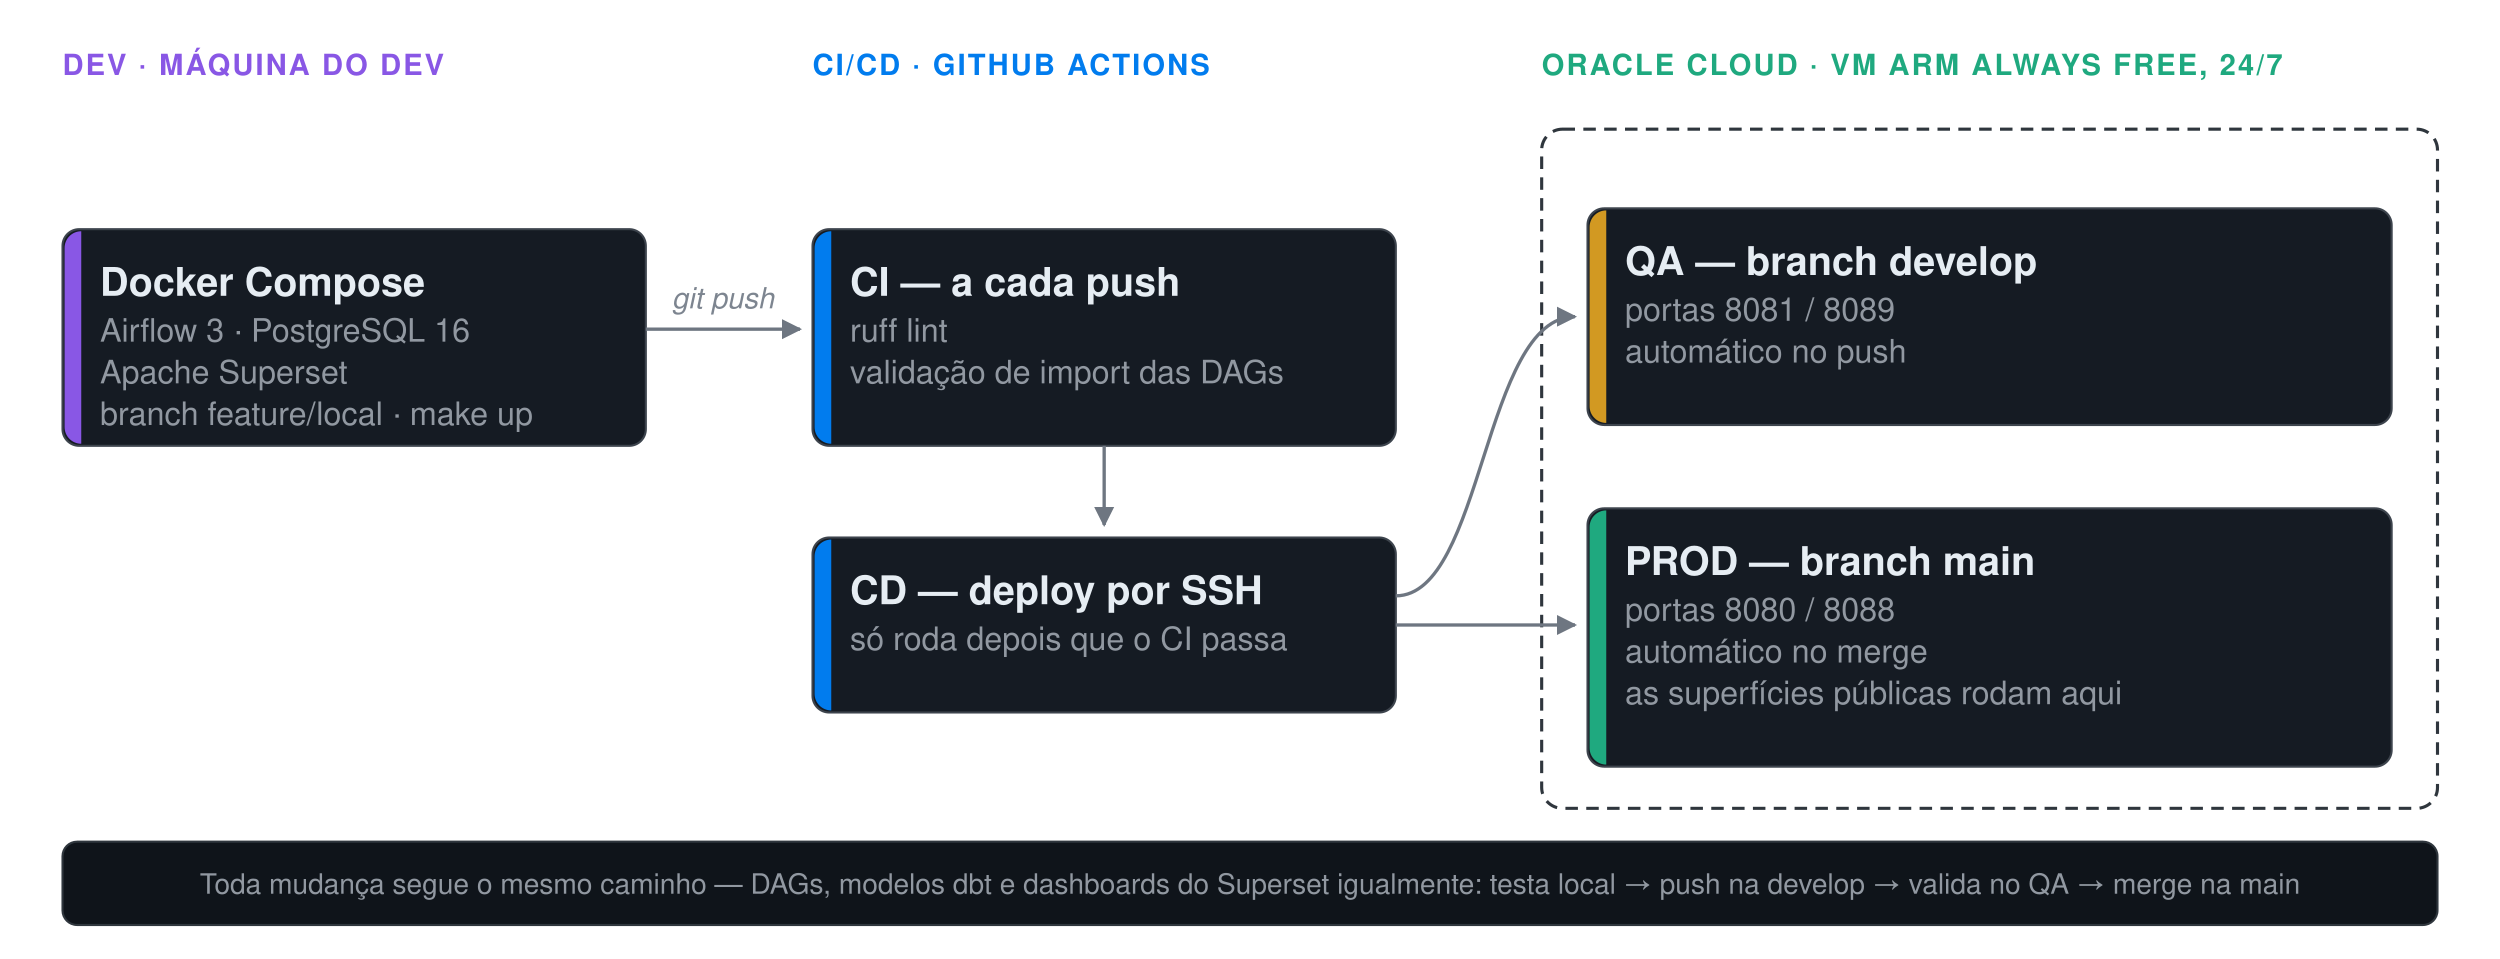
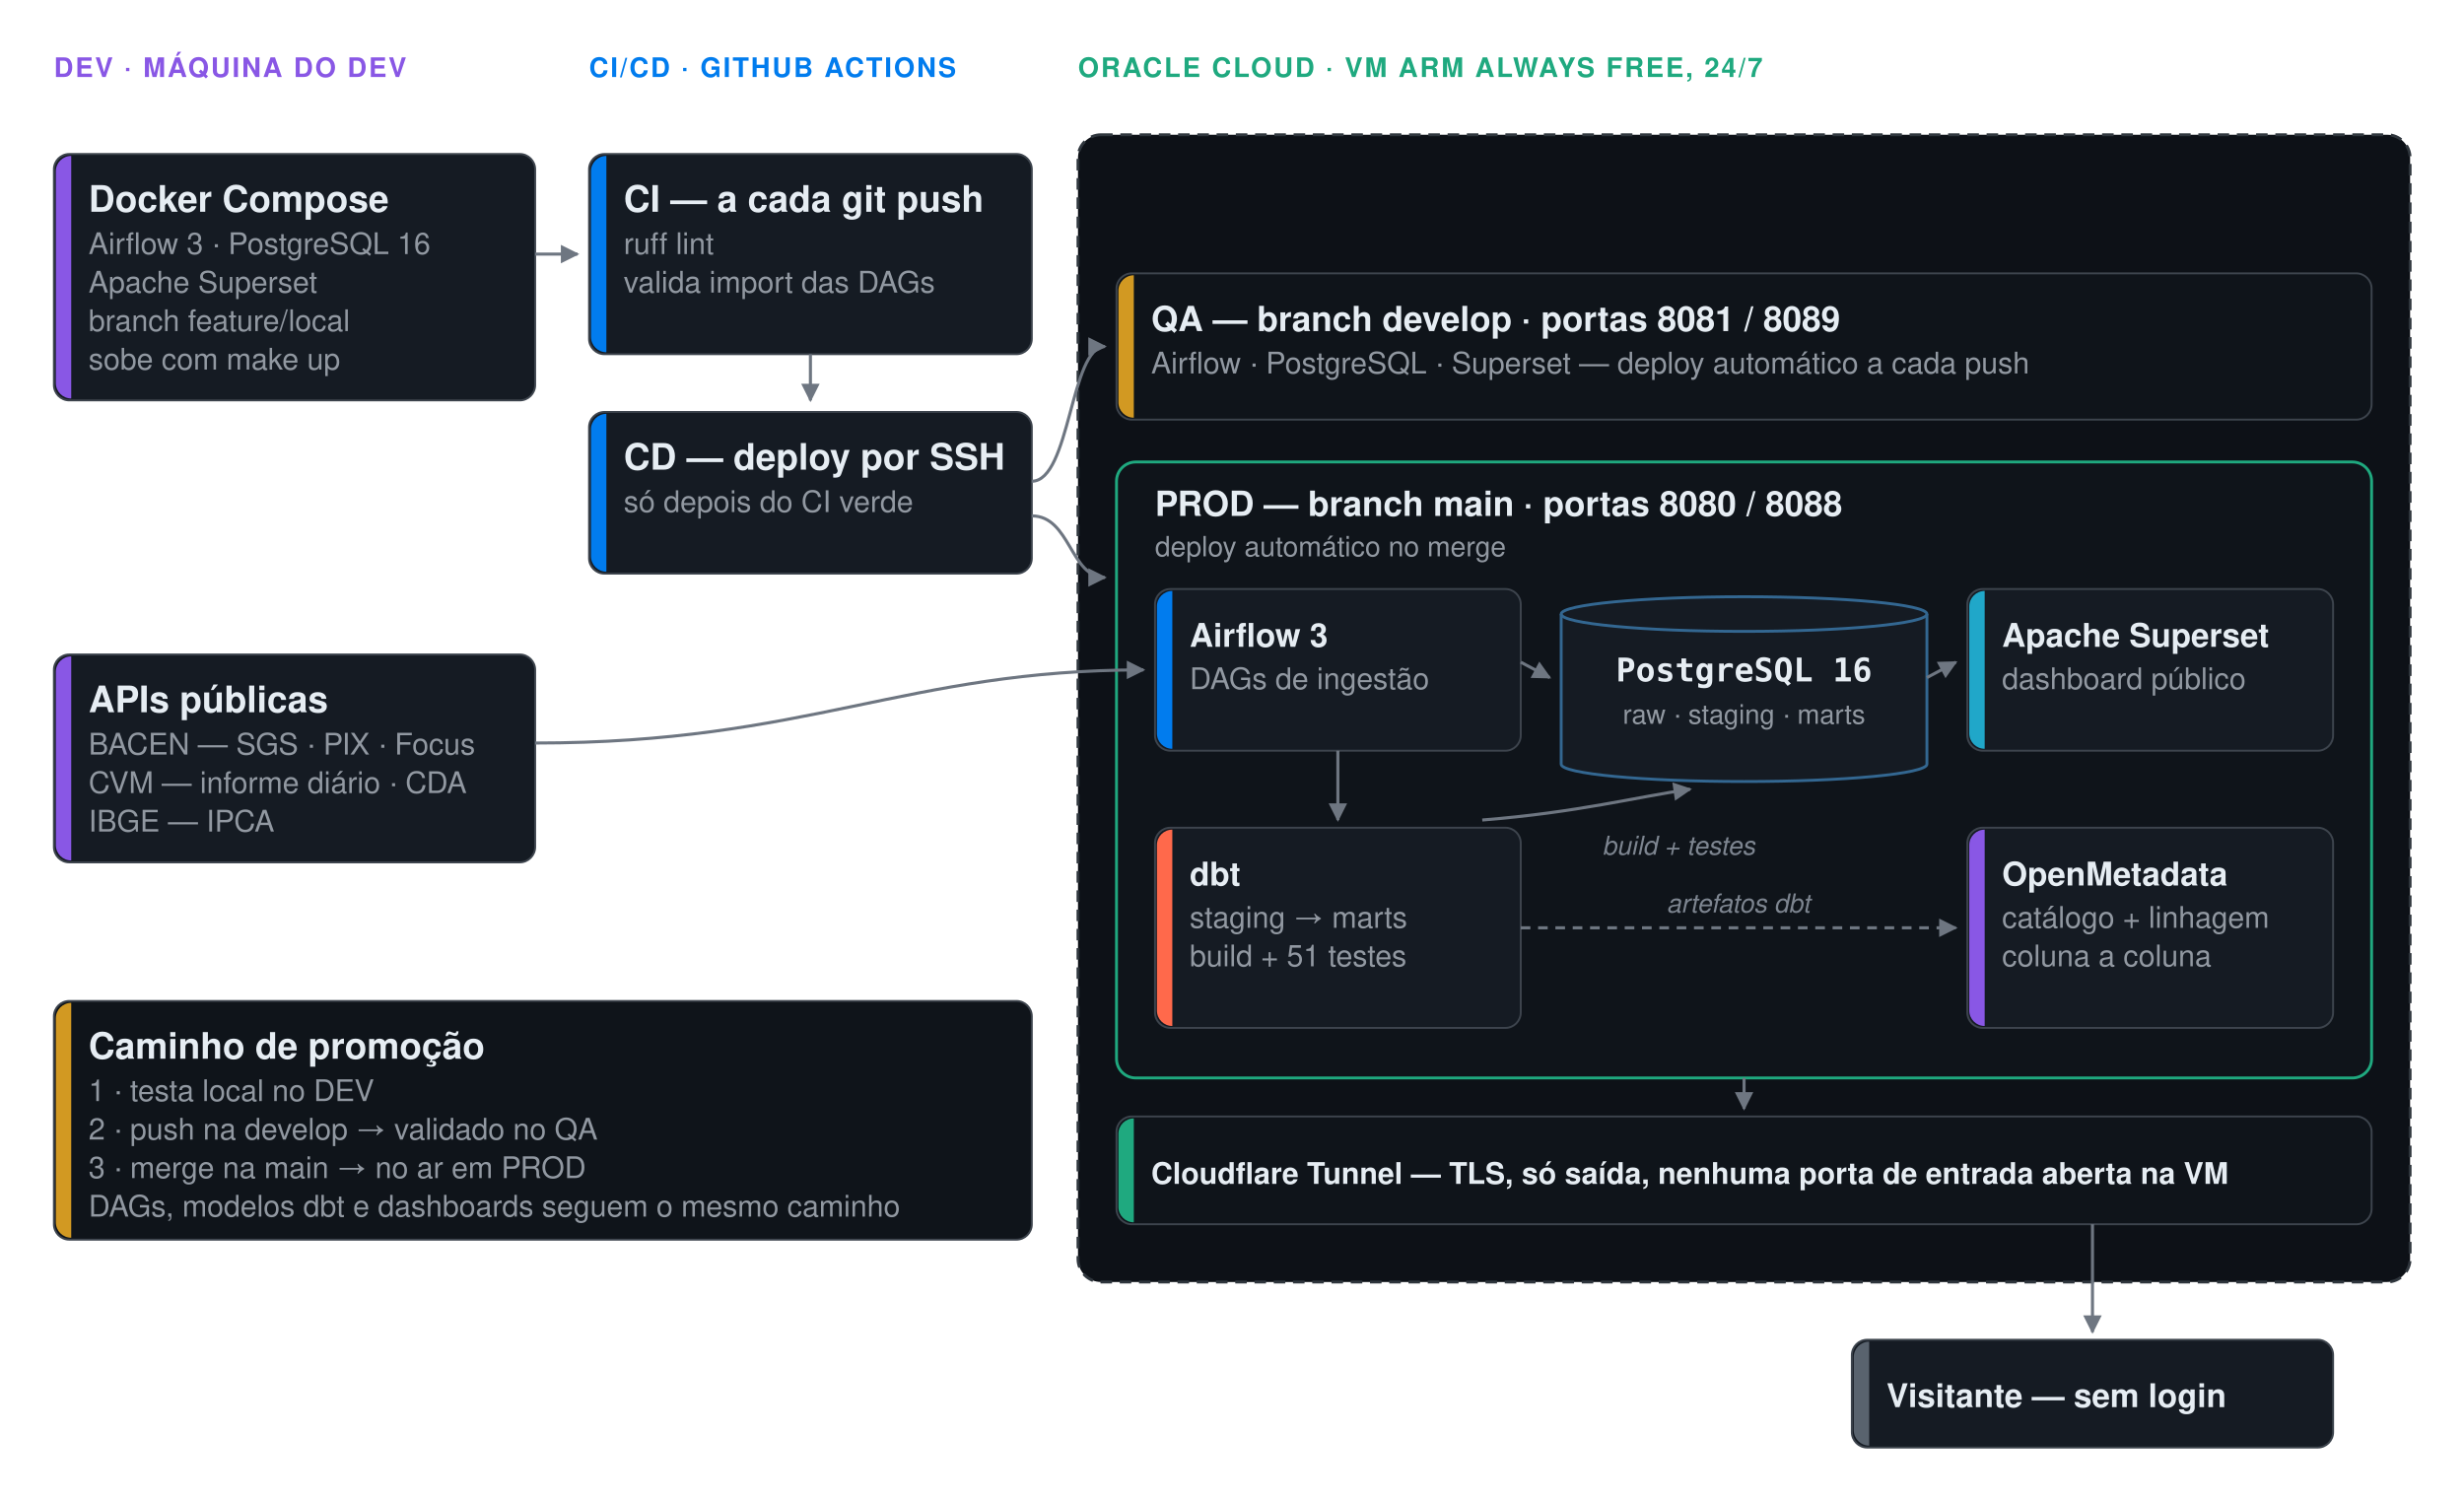
- <svg xmlns="http://www.w3.org/2000/svg" viewBox="0 0 1200 460" width="1200" height="460" role="img" aria-label="Promoção entre ambientes: a máquina do desenvolvedor rodando Docker Compose faz push para o GitHub Actions, que roda lint e valida o import das DAGs, e então faz deploy por SSH para o QA na branch develop e para o PROD na main, ambos numa única VM ARM da Oracle Cloud.">
+ <svg xmlns="http://www.w3.org/2000/svg" viewBox="0 0 1280 780" width="1280" height="780" role="img" aria-label="Arquitetura em três ambientes. A máquina do desenvolvedor roda a stack em Docker Compose e faz push para o GitHub Actions, que roda lint, valida o import das DAGs e faz deploy por SSH para o QA na branch develop e o PROD na main, ambos numa única VM ARM Always Free da Oracle Cloud. Dentro do PROD, o Airflow ingere as APIs públicas de BACEN, CVM e IBGE no PostgreSQL, o dbt constrói e testa staging e marts, o Superset serve o dashboard público e o OpenMetadata cataloga a linhagem — tudo alcançado pelo visitante através de um Cloudflare Tunnel de saída.">
  <defs>
    <marker id="ah" viewBox="0 0 10 10" refX="9" refY="5" markerWidth="6" markerHeight="6" orient="auto-start-reverse">
      <path d="M0 0 L10 5 L0 10 z" fill="#6e7681" />
    </marker>
  </defs>
-   <rect width="1200" height="460" fill="none" />
-   <text x="30" y="36" font-family="-apple-system, BlinkMacSystemFont, 'Segoe UI', Helvetica, Arial, sans-serif" font-size="14" font-weight="700" letter-spacing="1" fill="#8957e5">DEV · MÁQUINA DO DEV</text>
-   <text x="390" y="36" font-family="-apple-system, BlinkMacSystemFont, 'Segoe UI', Helvetica, Arial, sans-serif" font-size="14" font-weight="700" letter-spacing="1" fill="#017CEE">CI/CD · GITHUB ACTIONS</text>
-   <text x="740" y="36" font-family="-apple-system, BlinkMacSystemFont, 'Segoe UI', Helvetica, Arial, sans-serif" font-size="14" font-weight="700" letter-spacing="1" fill="#1FA97F">ORACLE CLOUD · VM ARM ALWAYS FREE, 24/7</text>
-   <rect x="740" y="62" width="430" height="326" rx="10" fill="none" stroke="#2f363d" stroke-width="1.5" stroke-dasharray="6 4" />
-   <rect x="30" y="110" width="280" height="104" rx="8" fill="#151b23" stroke="#3d444d" stroke-width="1" />
-   <path d="M31 119 a8 8 0 0 1 8-8 h0 v102 h0 a8 8 0 0 1-8-8 Z" fill="#8957e5" />
-   <text x="48" y="142" font-family="-apple-system, BlinkMacSystemFont, 'Segoe UI', Helvetica, Arial, sans-serif" font-size="19" font-weight="600" fill="#e6edf3">Docker Compose</text>
-   <text x="48" y="164" font-family="-apple-system, BlinkMacSystemFont, 'Segoe UI', Helvetica, Arial, sans-serif" font-size="15.5" fill="#9198a1">Airflow 3 · PostgreSQL 16</text>
-   <text x="48" y="184" font-family="-apple-system, BlinkMacSystemFont, 'Segoe UI', Helvetica, Arial, sans-serif" font-size="15.5" fill="#9198a1">Apache Superset</text>
-   <text x="48" y="204" font-family="-apple-system, BlinkMacSystemFont, 'Segoe UI', Helvetica, Arial, sans-serif" font-size="15.5" fill="#9198a1">branch feature/local · make up</text>
-   <rect x="390" y="110" width="280" height="104" rx="8" fill="#151b23" stroke="#3d444d" stroke-width="1" />
-   <path d="M391 119 a8 8 0 0 1 8-8 h0 v102 h0 a8 8 0 0 1-8-8 Z" fill="#017CEE" />
-   <text x="408" y="142" font-family="-apple-system, BlinkMacSystemFont, 'Segoe UI', Helvetica, Arial, sans-serif" font-size="19" font-weight="600" fill="#e6edf3">CI — a cada push</text>
-   <text x="408" y="164" font-family="-apple-system, BlinkMacSystemFont, 'Segoe UI', Helvetica, Arial, sans-serif" font-size="15.5" fill="#9198a1">ruff lint</text>
-   <text x="408" y="184" font-family="-apple-system, BlinkMacSystemFont, 'Segoe UI', Helvetica, Arial, sans-serif" font-size="15.5" fill="#9198a1">validação de import das DAGs</text>
-   <rect x="390" y="258" width="280" height="84" rx="8" fill="#151b23" stroke="#3d444d" stroke-width="1" />
-   <path d="M391 267 a8 8 0 0 1 8-8 h0 v82 h0 a8 8 0 0 1-8-8 Z" fill="#017CEE" />
-   <text x="408" y="290" font-family="-apple-system, BlinkMacSystemFont, 'Segoe UI', Helvetica, Arial, sans-serif" font-size="19" font-weight="600" fill="#e6edf3">CD — deploy por SSH</text>
-   <text x="408" y="312" font-family="-apple-system, BlinkMacSystemFont, 'Segoe UI', Helvetica, Arial, sans-serif" font-size="15.5" fill="#9198a1">só roda depois que o CI passa</text>
-   <rect x="762" y="100" width="386" height="104" rx="8" fill="#151b23" stroke="#3d444d" stroke-width="1" />
-   <path d="M763 109 a8 8 0 0 1 8-8 h0 v102 h0 a8 8 0 0 1-8-8 Z" fill="#d29922" />
-   <text x="780" y="132" font-family="-apple-system, BlinkMacSystemFont, 'Segoe UI', Helvetica, Arial, sans-serif" font-size="19" font-weight="600" fill="#e6edf3">QA — branch develop</text>
-   <text x="780" y="154" font-family="-apple-system, BlinkMacSystemFont, 'Segoe UI', Helvetica, Arial, sans-serif" font-size="15.5" fill="#9198a1">portas 8081 / 8089</text>
-   <text x="780" y="174" font-family="-apple-system, BlinkMacSystemFont, 'Segoe UI', Helvetica, Arial, sans-serif" font-size="15.5" fill="#9198a1">automático no push</text>
-   <rect x="762" y="244" width="386" height="124" rx="8" fill="#151b23" stroke="#3d444d" stroke-width="1" />
-   <path d="M763 253 a8 8 0 0 1 8-8 h0 v122 h0 a8 8 0 0 1-8-8 Z" fill="#1FA97F" />
-   <text x="780" y="276" font-family="-apple-system, BlinkMacSystemFont, 'Segoe UI', Helvetica, Arial, sans-serif" font-size="19" font-weight="600" fill="#e6edf3">PROD — branch main</text>
-   <text x="780" y="298" font-family="-apple-system, BlinkMacSystemFont, 'Segoe UI', Helvetica, Arial, sans-serif" font-size="15.5" fill="#9198a1">portas 8080 / 8088</text>
-   <text x="780" y="318" font-family="-apple-system, BlinkMacSystemFont, 'Segoe UI', Helvetica, Arial, sans-serif" font-size="15.5" fill="#9198a1">automático no merge</text>
-   <text x="780" y="338" font-family="-apple-system, BlinkMacSystemFont, 'Segoe UI', Helvetica, Arial, sans-serif" font-size="15.5" fill="#9198a1">as superfícies públicas rodam aqui</text>
-   <path d="M310 158 L384 158" fill="none" stroke="#6e7681" stroke-width="1.6" marker-end="url(#ah)" />
-   <text x="347" y="148" text-anchor="middle" font-family="-apple-system, BlinkMacSystemFont, 'Segoe UI', Helvetica, Arial, sans-serif" font-size="14" font-style="italic" fill="#7d8590">git push</text>
-   <path d="M530 214 L530 252" fill="none" stroke="#6e7681" stroke-width="1.6" marker-end="url(#ah)" />
-   <path d="M670 286 C712 286 712 152 756 152" fill="none" stroke="#6e7681" stroke-width="1.6" marker-end="url(#ah)" />
-   <path d="M670 300 C712 300 712 300 756 300" fill="none" stroke="#6e7681" stroke-width="1.6" marker-end="url(#ah)" />
-   <rect x="30" y="404" width="1140" height="40" rx="7" fill="#0f141a" stroke="#2f363d" stroke-width="1" />
-   <text x="600" y="429" text-anchor="middle" font-family="-apple-system, BlinkMacSystemFont, 'Segoe UI', Helvetica, Arial, sans-serif" font-size="13.5" fill="#9198a1">Toda mudança segue o mesmo caminho — DAGs, modelos dbt e dashboards do Superset igualmente:   testa local  →  push na develop  →  valida no QA  →  merge na main</text>
+   <rect width="1280" height="780" fill="none" />
+   <text x="28" y="40" font-family="-apple-system, BlinkMacSystemFont, 'Segoe UI', Helvetica, Arial, sans-serif" font-size="14" font-weight="700" letter-spacing="1" fill="#8957e5">DEV · MÁQUINA DO DEV</text>
+   <text x="306" y="40" font-family="-apple-system, BlinkMacSystemFont, 'Segoe UI', Helvetica, Arial, sans-serif" font-size="14" font-weight="700" letter-spacing="1" fill="#017CEE">CI/CD · GITHUB ACTIONS</text>
+   <text x="560" y="40" font-family="-apple-system, BlinkMacSystemFont, 'Segoe UI', Helvetica, Arial, sans-serif" font-size="14" font-weight="700" letter-spacing="1" fill="#1FA97F">ORACLE CLOUD · VM ARM ALWAYS FREE, 24/7</text>
+   <rect x="560" y="70" width="692" height="596" rx="12" fill="#0d1117" stroke="#2f363d" stroke-width="1.5" stroke-dasharray="6 4" />
+   <rect x="28" y="80" width="250" height="128" rx="8" fill="#151b23" stroke="#3d444d" stroke-width="1" />
+   <path d="M29 89 a8 8 0 0 1 8-8 h0 v126 h0 a8 8 0 0 1-8-8 Z" fill="#8957e5" />
+   <text x="46" y="110" font-family="-apple-system, BlinkMacSystemFont, 'Segoe UI', Helvetica, Arial, sans-serif" font-size="19" font-weight="600" fill="#e6edf3">Docker Compose</text>
+   <text x="46" y="132" font-family="-apple-system, BlinkMacSystemFont, 'Segoe UI', Helvetica, Arial, sans-serif" font-size="15.5" fill="#9198a1">Airflow 3 · PostgreSQL 16</text>
+   <text x="46" y="152" font-family="-apple-system, BlinkMacSystemFont, 'Segoe UI', Helvetica, Arial, sans-serif" font-size="15.5" fill="#9198a1">Apache Superset</text>
+   <text x="46" y="172" font-family="-apple-system, BlinkMacSystemFont, 'Segoe UI', Helvetica, Arial, sans-serif" font-size="15.5" fill="#9198a1">branch feature/local</text>
+   <text x="46" y="192" font-family="-apple-system, BlinkMacSystemFont, 'Segoe UI', Helvetica, Arial, sans-serif" font-size="15.5" fill="#9198a1">sobe com make up</text>
+   <rect x="28" y="340" width="250" height="108" rx="8" fill="#151b23" stroke="#3d444d" stroke-width="1" />
+   <path d="M29 349 a8 8 0 0 1 8-8 h0 v106 h0 a8 8 0 0 1-8-8 Z" fill="#8957e5" />
+   <text x="46" y="370" font-family="-apple-system, BlinkMacSystemFont, 'Segoe UI', Helvetica, Arial, sans-serif" font-size="19" font-weight="600" fill="#e6edf3">APIs públicas</text>
+   <text x="46" y="392" font-family="-apple-system, BlinkMacSystemFont, 'Segoe UI', Helvetica, Arial, sans-serif" font-size="15.5" fill="#9198a1">BACEN — SGS · PIX · Focus</text>
+   <text x="46" y="412" font-family="-apple-system, BlinkMacSystemFont, 'Segoe UI', Helvetica, Arial, sans-serif" font-size="15.5" fill="#9198a1">CVM — informe diário · CDA</text>
+   <text x="46" y="432" font-family="-apple-system, BlinkMacSystemFont, 'Segoe UI', Helvetica, Arial, sans-serif" font-size="15.5" fill="#9198a1">IBGE — IPCA</text>
+   <rect x="28" y="520" width="508" height="124" rx="8" fill="#0f141a" stroke="#3d444d" stroke-width="1" />
+   <path d="M29 529 a8 8 0 0 1 8-8 h0 v122 h0 a8 8 0 0 1-8-8 Z" fill="#d29922" />
+   <text x="46" y="550" font-family="-apple-system, BlinkMacSystemFont, 'Segoe UI', Helvetica, Arial, sans-serif" font-size="19" font-weight="600" fill="#e6edf3">Caminho de promoção</text>
+   <text x="46" y="572" font-family="-apple-system, BlinkMacSystemFont, 'Segoe UI', Helvetica, Arial, sans-serif" font-size="15.5" fill="#9198a1">1 · testa local no DEV</text>
+   <text x="46" y="592" font-family="-apple-system, BlinkMacSystemFont, 'Segoe UI', Helvetica, Arial, sans-serif" font-size="15.5" fill="#9198a1">2 · push na develop → validado no QA</text>
+   <text x="46" y="612" font-family="-apple-system, BlinkMacSystemFont, 'Segoe UI', Helvetica, Arial, sans-serif" font-size="15.5" fill="#9198a1">3 · merge na main → no ar em PROD</text>
+   <text x="46" y="632" font-family="-apple-system, BlinkMacSystemFont, 'Segoe UI', Helvetica, Arial, sans-serif" font-size="15.5" fill="#9198a1">DAGs, modelos dbt e dashboards seguem o mesmo caminho</text>
+   <rect x="306" y="80" width="230" height="104" rx="8" fill="#151b23" stroke="#3d444d" stroke-width="1" />
+   <path d="M307 89 a8 8 0 0 1 8-8 h0 v102 h0 a8 8 0 0 1-8-8 Z" fill="#017CEE" />
+   <text x="324" y="110" font-family="-apple-system, BlinkMacSystemFont, 'Segoe UI', Helvetica, Arial, sans-serif" font-size="19" font-weight="600" fill="#e6edf3">CI — a cada git push</text>
+   <text x="324" y="132" font-family="-apple-system, BlinkMacSystemFont, 'Segoe UI', Helvetica, Arial, sans-serif" font-size="15.5" fill="#9198a1">ruff lint</text>
+   <text x="324" y="152" font-family="-apple-system, BlinkMacSystemFont, 'Segoe UI', Helvetica, Arial, sans-serif" font-size="15.5" fill="#9198a1">valida import das DAGs</text>
+   <rect x="306" y="214" width="230" height="84" rx="8" fill="#151b23" stroke="#3d444d" stroke-width="1" />
+   <path d="M307 223 a8 8 0 0 1 8-8 h0 v82 h0 a8 8 0 0 1-8-8 Z" fill="#017CEE" />
+   <text x="324" y="244" font-family="-apple-system, BlinkMacSystemFont, 'Segoe UI', Helvetica, Arial, sans-serif" font-size="19" font-weight="600" fill="#e6edf3">CD — deploy por SSH</text>
+   <text x="324" y="266" font-family="-apple-system, BlinkMacSystemFont, 'Segoe UI', Helvetica, Arial, sans-serif" font-size="15.5" fill="#9198a1">só depois do CI verde</text>
+   <rect x="580" y="142" width="652" height="76" rx="8" fill="#0f141a" stroke="#3d444d" stroke-width="1" />
+   <path d="M581 151 a8 8 0 0 1 8-8 h0 v74 h0 a8 8 0 0 1-8-8 Z" fill="#d29922" />
+   <text x="598" y="172" font-family="-apple-system, BlinkMacSystemFont, 'Segoe UI', Helvetica, Arial, sans-serif" font-size="18" font-weight="600" fill="#e6edf3">QA — branch develop · portas 8081 / 8089</text>
+   <text x="598" y="194" font-family="-apple-system, BlinkMacSystemFont, 'Segoe UI', Helvetica, Arial, sans-serif" font-size="15.5" fill="#9198a1">Airflow · PostgreSQL · Superset — deploy automático a cada push</text>
+   <rect x="580" y="240" width="652" height="320" rx="10" fill="#0f141a" stroke="#1FA97F" stroke-width="1.5" />
+   <text x="600" y="268" font-family="-apple-system, BlinkMacSystemFont, 'Segoe UI', Helvetica, Arial, sans-serif" font-size="18" font-weight="600" fill="#e6edf3">PROD — branch main · portas 8080 / 8088</text>
+   <text x="600" y="289" font-family="-apple-system, BlinkMacSystemFont, 'Segoe UI', Helvetica, Arial, sans-serif" font-size="14.5" fill="#9198a1">deploy automático no merge</text>
+   <rect x="600" y="306" width="190" height="84" rx="8" fill="#151b23" stroke="#3d444d" stroke-width="1" />
+   <path d="M601 315 a8 8 0 0 1 8-8 h0 v82 h0 a8 8 0 0 1-8-8 Z" fill="#017CEE" />
+   <text x="618" y="336" font-family="-apple-system, BlinkMacSystemFont, 'Segoe UI', Helvetica, Arial, sans-serif" font-size="17" font-weight="600" fill="#e6edf3">Airflow 3</text>
+   <text x="618" y="358" font-family="-apple-system, BlinkMacSystemFont, 'Segoe UI', Helvetica, Arial, sans-serif" font-size="15.5" fill="#9198a1">DAGs de ingestão</text>
+   <path d="M811 319 a95.0 9 0 0 1 190 0 v78 a95.0 9 0 0 1 -190 0 Z" fill="#151b23" stroke="#336791" stroke-width="1.5" />
+   <path d="M811 319 a95.0 9 0 0 0 190 0" fill="none" stroke="#336791" stroke-width="1.5" />
+   <text x="906.0" y="354" text-anchor="middle" font-family="ui-monospace, SFMono-Regular, 'SF Mono', Menlo, monospace" font-size="17" font-weight="600" fill="#e6edf3">PostgreSQL 16</text>
+   <text x="906.0" y="376" text-anchor="middle" font-family="-apple-system, BlinkMacSystemFont, 'Segoe UI', Helvetica, Arial, sans-serif" font-size="14" fill="#9198a1">raw · staging · marts</text>
+   <rect x="1022" y="306" width="190" height="84" rx="8" fill="#151b23" stroke="#3d444d" stroke-width="1" />
+   <path d="M1023 315 a8 8 0 0 1 8-8 h0 v82 h0 a8 8 0 0 1-8-8 Z" fill="#20A7C9" />
+   <text x="1040" y="336" font-family="-apple-system, BlinkMacSystemFont, 'Segoe UI', Helvetica, Arial, sans-serif" font-size="17" font-weight="600" fill="#e6edf3">Apache Superset</text>
+   <text x="1040" y="358" font-family="-apple-system, BlinkMacSystemFont, 'Segoe UI', Helvetica, Arial, sans-serif" font-size="15.5" fill="#9198a1">dashboard público</text>
+   <rect x="600" y="430" width="190" height="104" rx="8" fill="#151b23" stroke="#3d444d" stroke-width="1" />
+   <path d="M601 439 a8 8 0 0 1 8-8 h0 v102 h0 a8 8 0 0 1-8-8 Z" fill="#FF694B" />
+   <text x="618" y="460" font-family="-apple-system, BlinkMacSystemFont, 'Segoe UI', Helvetica, Arial, sans-serif" font-size="17" font-weight="600" fill="#e6edf3">dbt</text>
+   <text x="618" y="482" font-family="-apple-system, BlinkMacSystemFont, 'Segoe UI', Helvetica, Arial, sans-serif" font-size="15.5" fill="#9198a1">staging → marts</text>
+   <text x="618" y="502" font-family="-apple-system, BlinkMacSystemFont, 'Segoe UI', Helvetica, Arial, sans-serif" font-size="15.5" fill="#9198a1">build + 51 testes</text>
+   <rect x="1022" y="430" width="190" height="104" rx="8" fill="#151b23" stroke="#3d444d" stroke-width="1" />
+   <path d="M1023 439 a8 8 0 0 1 8-8 h0 v102 h0 a8 8 0 0 1-8-8 Z" fill="#8957e5" />
+   <text x="1040" y="460" font-family="-apple-system, BlinkMacSystemFont, 'Segoe UI', Helvetica, Arial, sans-serif" font-size="17" font-weight="600" fill="#e6edf3">OpenMetadata</text>
+   <text x="1040" y="482" font-family="-apple-system, BlinkMacSystemFont, 'Segoe UI', Helvetica, Arial, sans-serif" font-size="15.5" fill="#9198a1">catálogo + linhagem</text>
+   <text x="1040" y="502" font-family="-apple-system, BlinkMacSystemFont, 'Segoe UI', Helvetica, Arial, sans-serif" font-size="15.5" fill="#9198a1">coluna a coluna</text>
+   <rect x="580" y="580" width="652" height="56" rx="8" fill="#0f141a" stroke="#3d444d" stroke-width="1" />
+   <path d="M581 589 a8 8 0 0 1 8-8 h0 v54 h0 a8 8 0 0 1-8-8 Z" fill="#1FA97F" />
+   <text x="598" y="615.0" font-family="-apple-system, BlinkMacSystemFont, 'Segoe UI', Helvetica, Arial, sans-serif" font-size="15.5" font-weight="600" fill="#e6edf3">Cloudflare Tunnel — TLS, só saída, nenhuma porta de entrada aberta na VM</text>
+   <rect x="962" y="696" width="250" height="56" rx="8" fill="#151b23" stroke="#3d444d" stroke-width="1" />
+   <path d="M963 705 a8 8 0 0 1 8-8 h0 v54 h0 a8 8 0 0 1-8-8 Z" fill="#59636e" />
+   <text x="980" y="731.0" font-family="-apple-system, BlinkMacSystemFont, 'Segoe UI', Helvetica, Arial, sans-serif" font-size="17" font-weight="600" fill="#e6edf3">Visitante — sem login</text>
+   <path d="M278 132 L300 132" fill="none" stroke="#6e7681" stroke-width="1.6" marker-end="url(#ah)" />
+   <path d="M421 184 L421 208" fill="none" stroke="#6e7681" stroke-width="1.6" marker-end="url(#ah)" />
+   <path d="M536 250 C556 250 556 180 574 180" fill="none" stroke="#6e7681" stroke-width="1.6" marker-end="url(#ah)" />
+   <path d="M536 268 C556 268 556 300 574 300" fill="none" stroke="#6e7681" stroke-width="1.6" marker-end="url(#ah)" />
+   <path d="M278 386 C420 386 470 348 594 348" fill="none" stroke="#6e7681" stroke-width="1.6" marker-end="url(#ah)" />
+   <path d="M790 344 L805 352" fill="none" stroke="#6e7681" stroke-width="1.6" marker-end="url(#ah)" />
+   <path d="M695 390 L695 426" fill="none" stroke="#6e7681" stroke-width="1.6" marker-end="url(#ah)" />
+   <path d="M770 426 C820 422 850 414 878 410" fill="none" stroke="#6e7681" stroke-width="1.6" marker-end="url(#ah)" />
+   <text x="872" y="444" text-anchor="middle" font-family="-apple-system, BlinkMacSystemFont, 'Segoe UI', Helvetica, Arial, sans-serif" font-size="13.5" font-style="italic" fill="#7d8590">build + testes</text>
+   <path d="M1001 352 L1016 344" fill="none" stroke="#6e7681" stroke-width="1.6" marker-end="url(#ah)" />
+   <path d="M790 482 L1016 482" fill="none" stroke="#6e7681" stroke-width="1.6" stroke-dasharray="5 4" marker-end="url(#ah)" />
+   <text x="903" y="474" text-anchor="middle" font-family="-apple-system, BlinkMacSystemFont, 'Segoe UI', Helvetica, Arial, sans-serif" font-size="13.5" font-style="italic" fill="#7d8590">artefatos dbt</text>
+   <path d="M906 560 L906 576" fill="none" stroke="#6e7681" stroke-width="1.6" marker-end="url(#ah)" />
+   <path d="M1087 636 L1087 692" fill="none" stroke="#6e7681" stroke-width="1.6" marker-end="url(#ah)" />
</svg>
